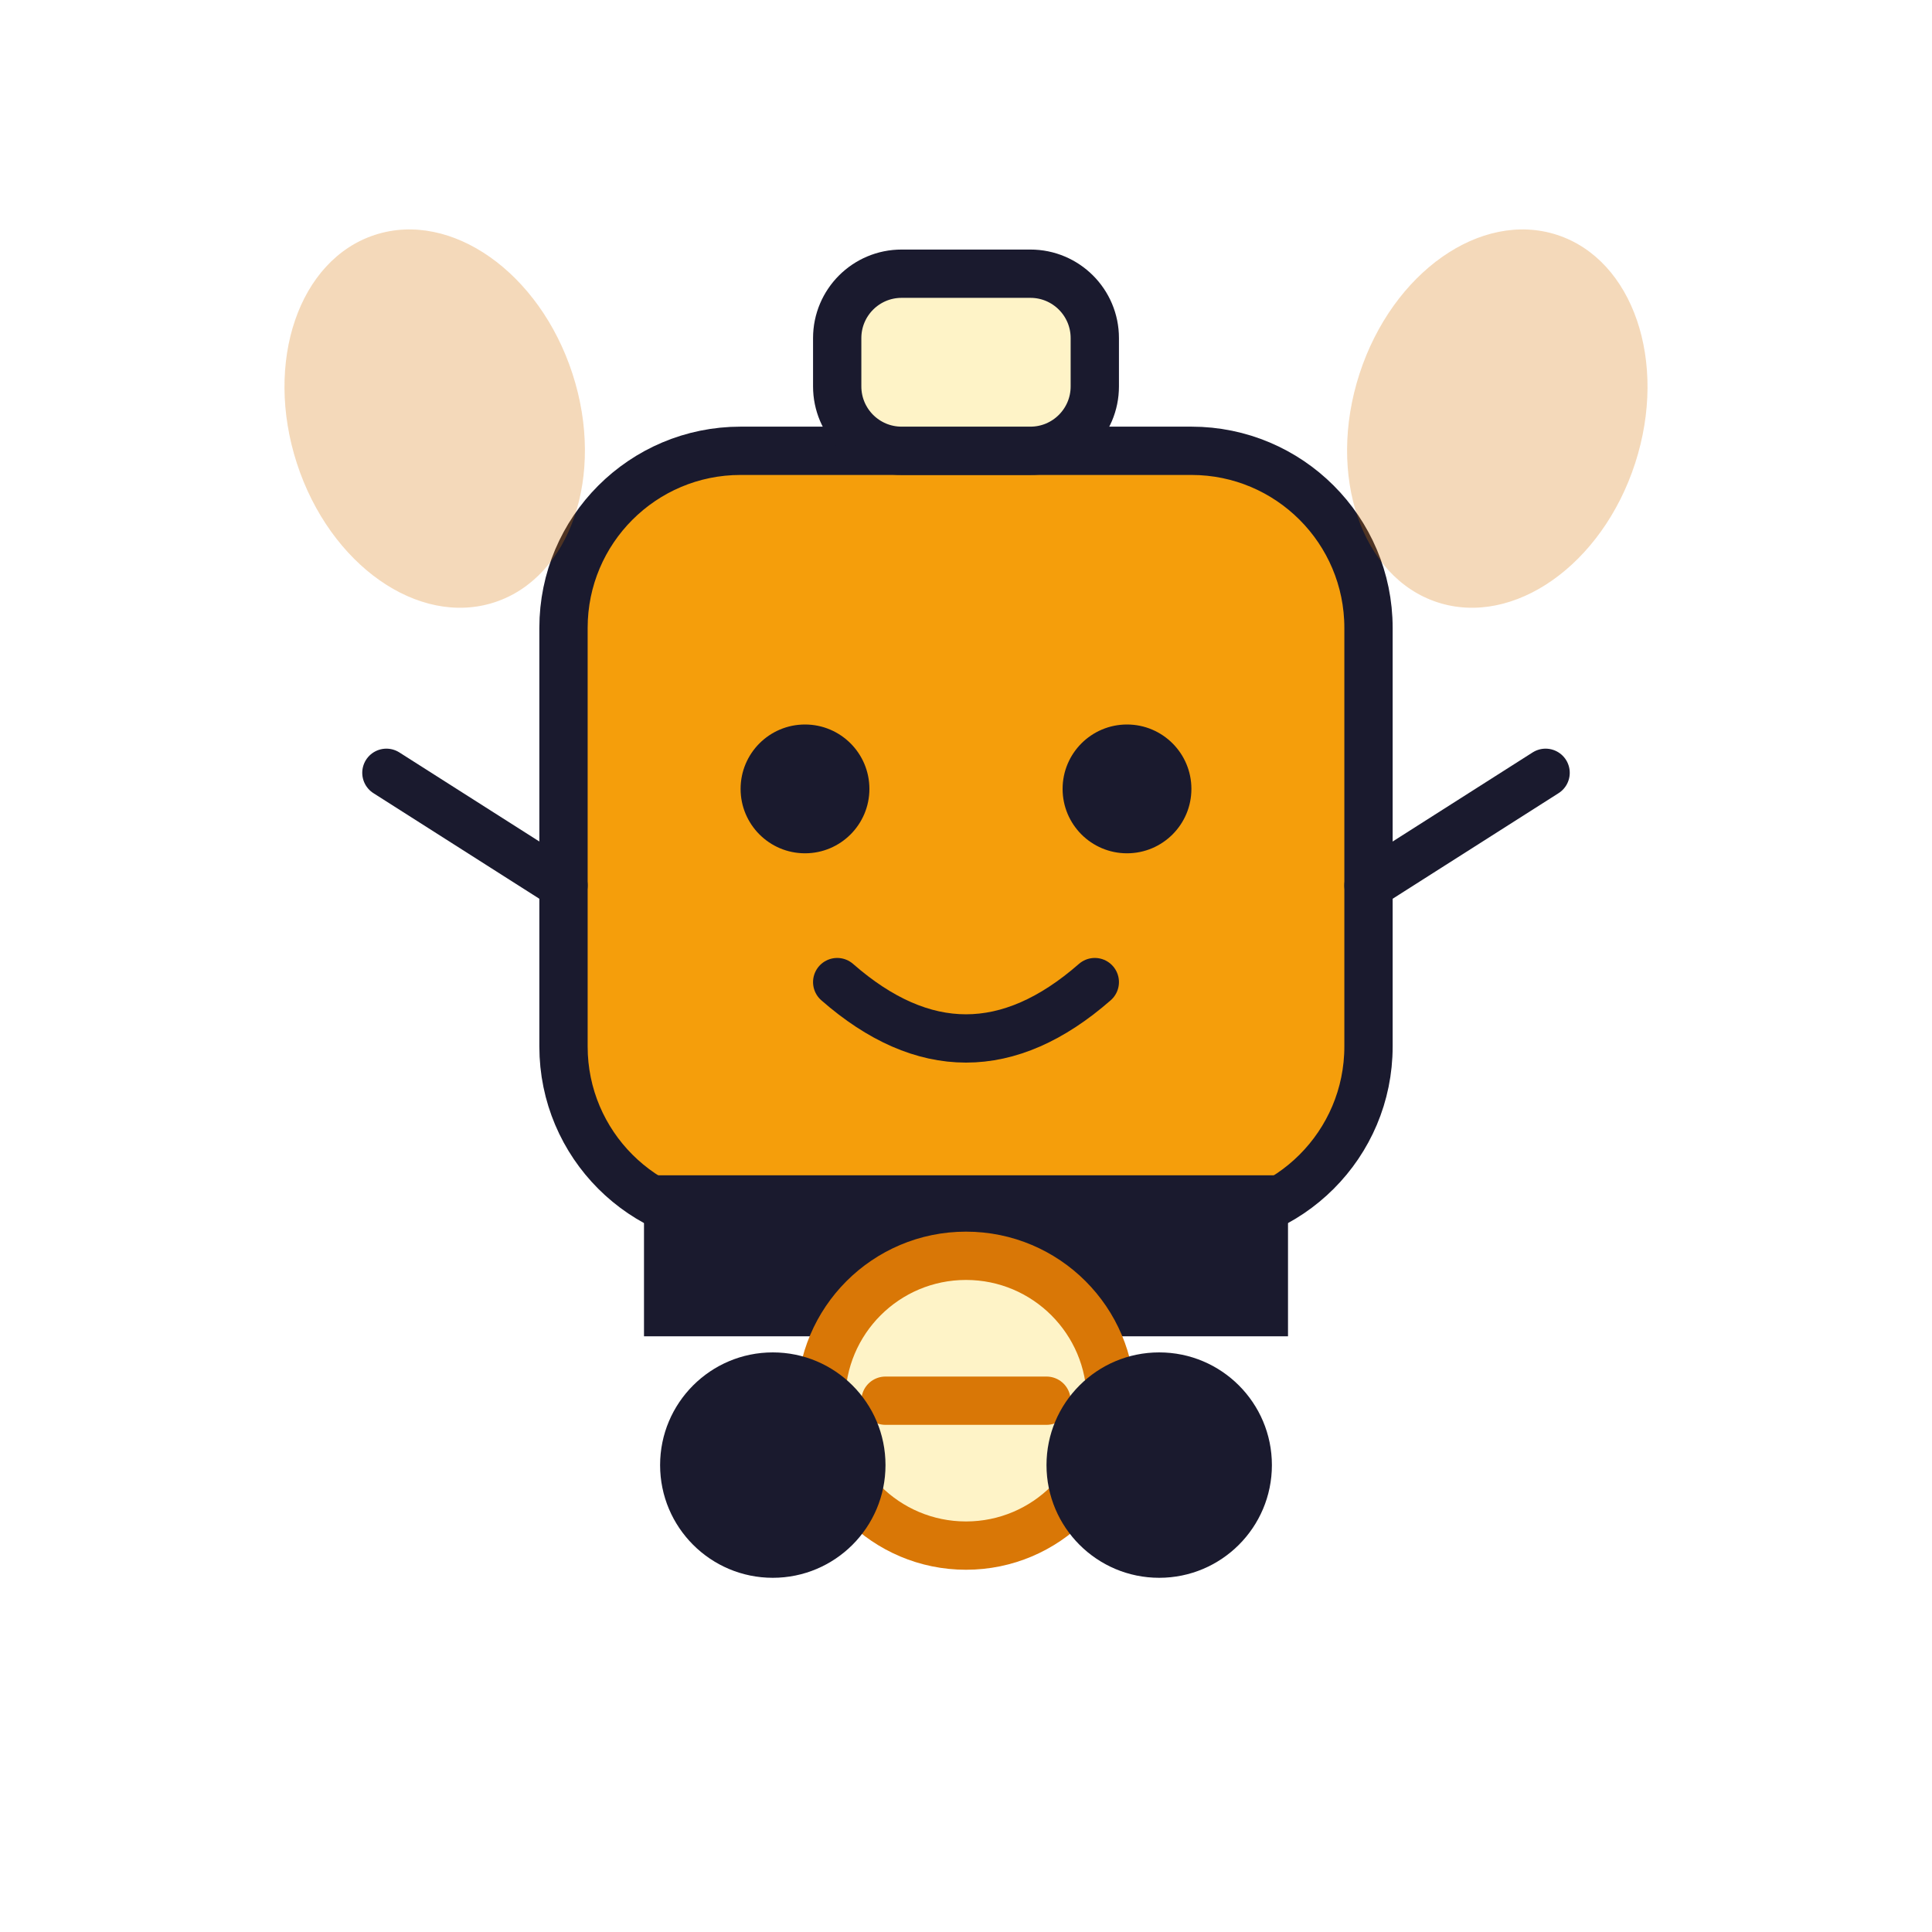
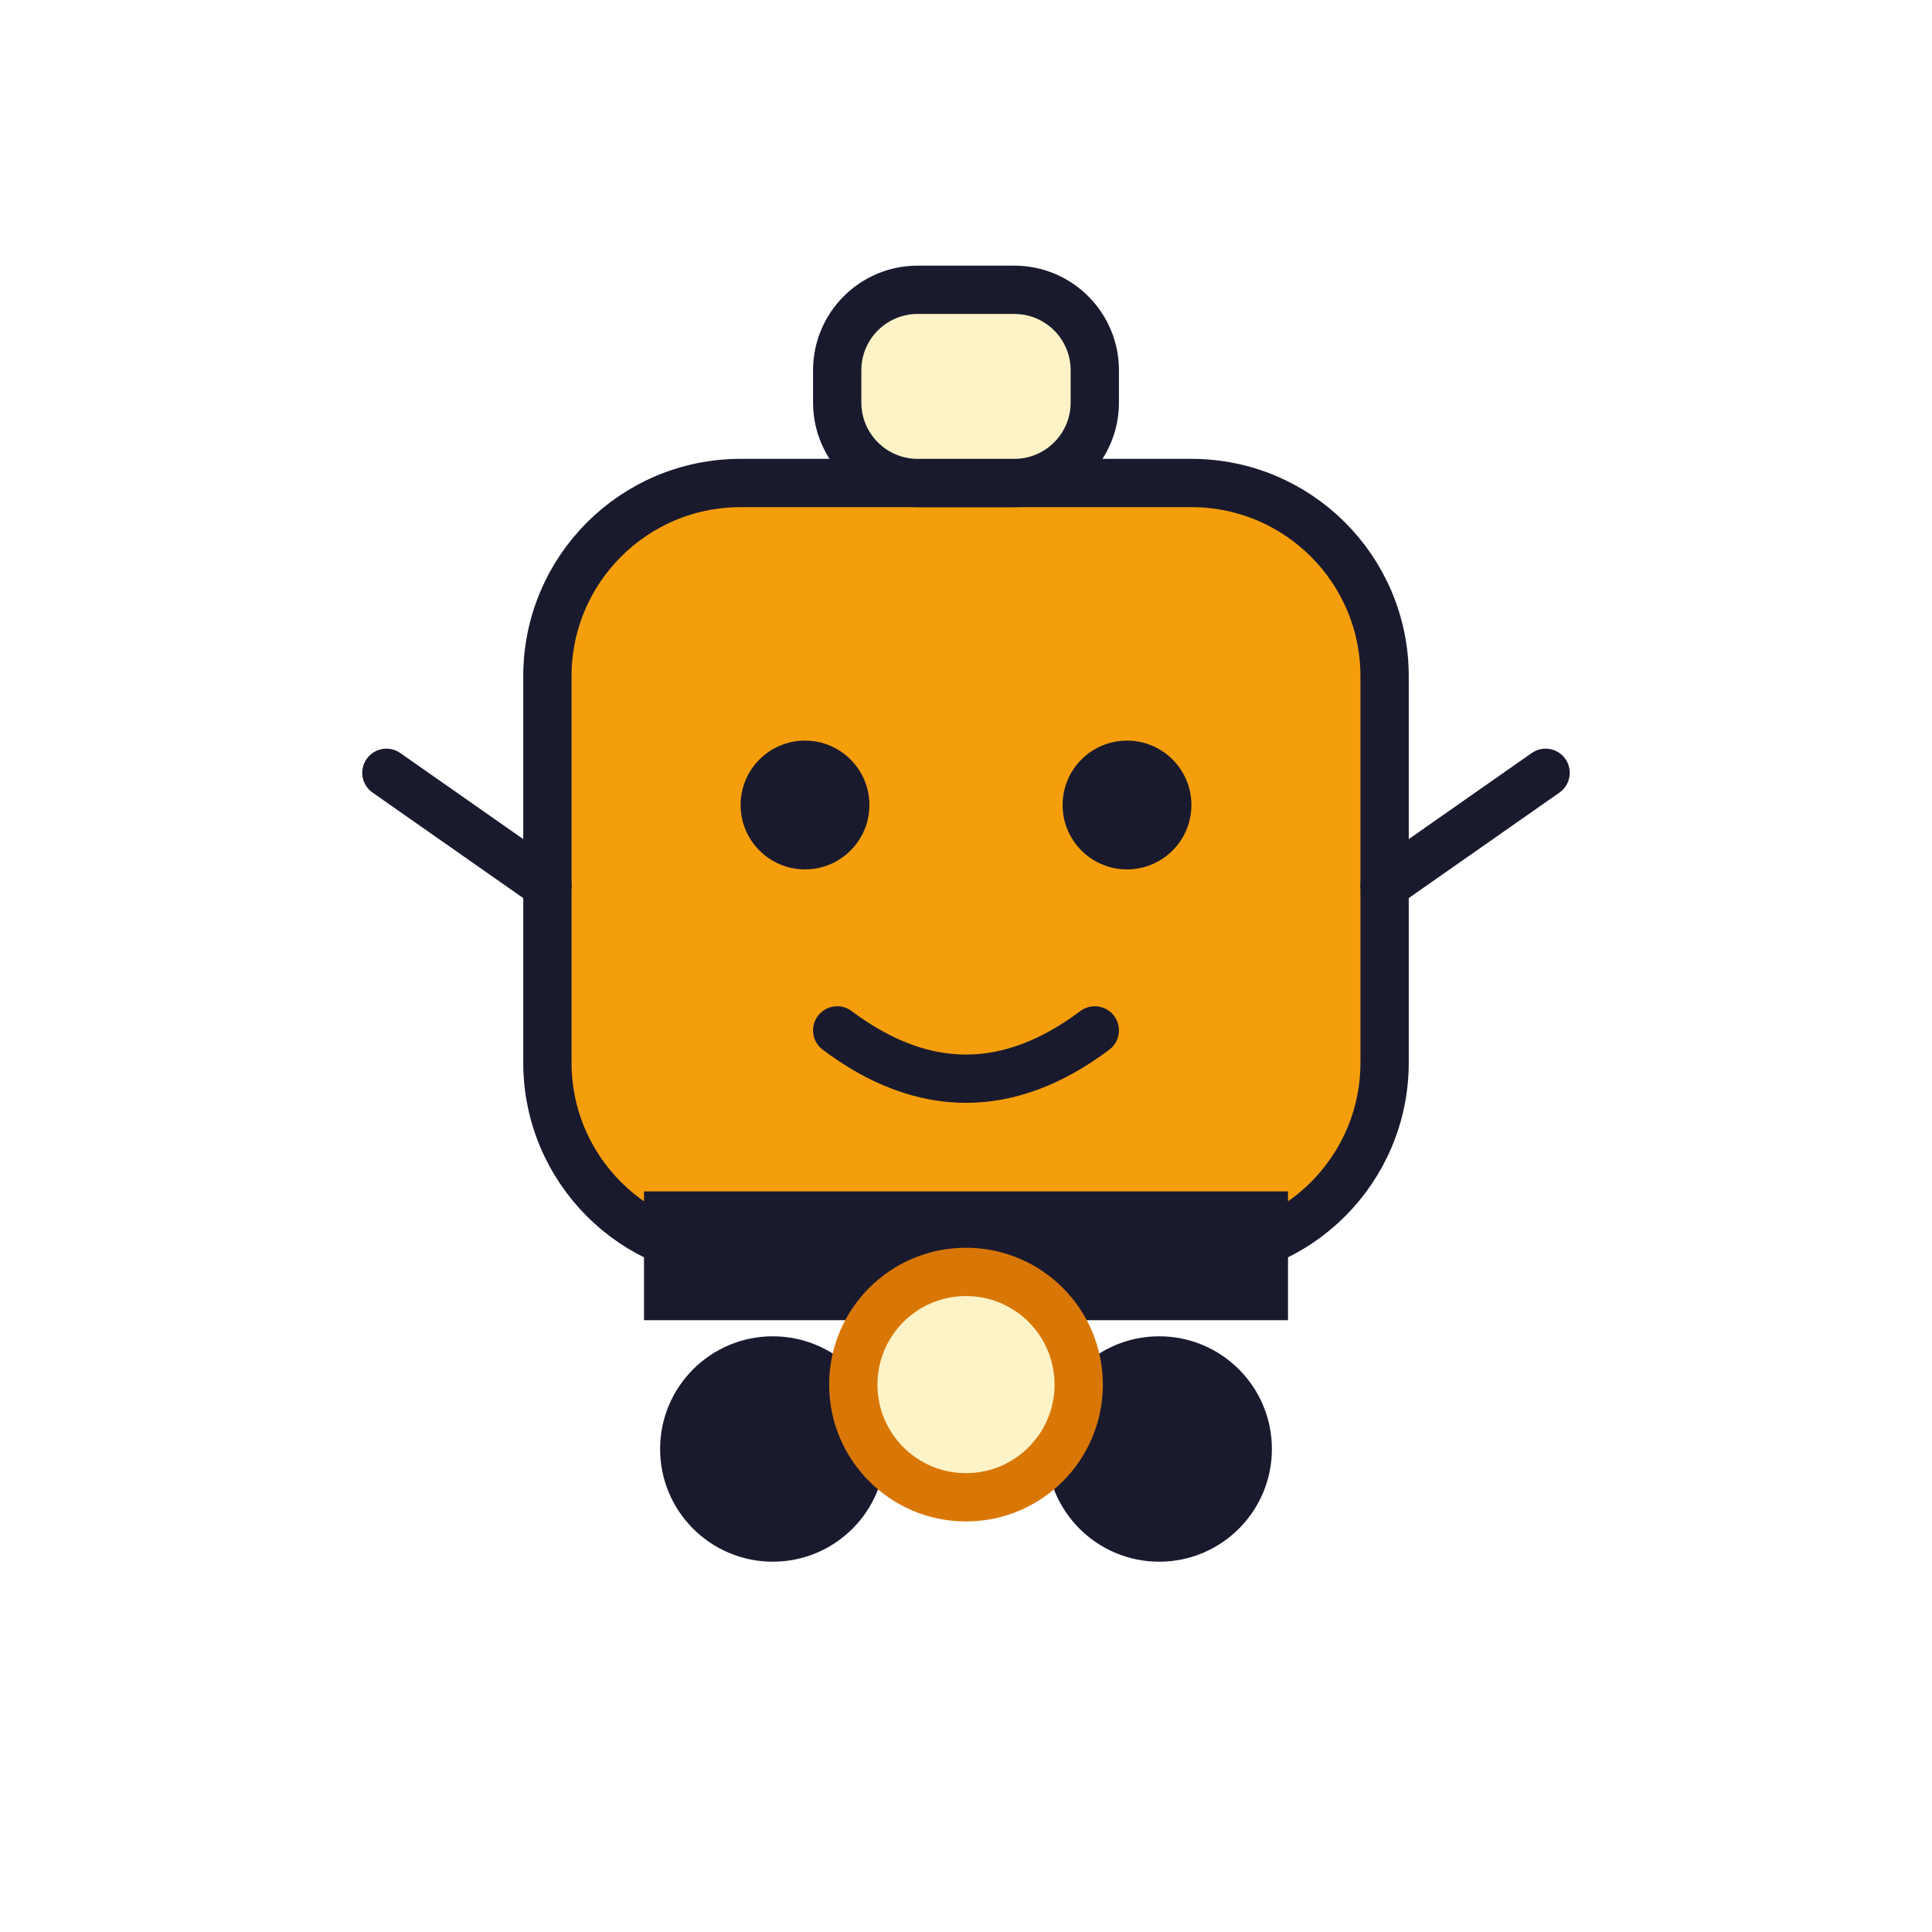
<svg xmlns="http://www.w3.org/2000/svg" viewBox="0 0 120 120" role="img" aria-labelledby="title desc">
-   <rect x="35" y="28" width="50" height="48" rx="11" fill="#f59e0b" stroke="#1a1a2e" stroke-width="3" />
-   <rect x="52" y="17" width="16" height="11" rx="4" fill="#fef3c7" stroke="#1a1a2e" stroke-width="3" />
-   <circle cx="50" cy="49" r="4" fill="#1a1a2e" />
-   <circle cx="70" cy="49" r="4" fill="#1a1a2e" />
-   <path d="M52 61 Q60 68 68 61" fill="none" stroke="#1a1a2e" stroke-width="3" stroke-linecap="round" />
-   <path d="M40 73 H80 V83 H40 Z" fill="#1a1a2e" />
-   <circle cx="60" cy="87" r="9" fill="#fef3c7" stroke="#d97706" stroke-width="3" />
-   <path d="M55 87 H65" stroke="#d97706" stroke-width="3" stroke-linecap="round" />
-   <path d="M35 55 L24 48" stroke="#1a1a2e" stroke-width="3" stroke-linecap="round" />
-   <path d="M85 55 L96 48" stroke="#1a1a2e" stroke-width="3" stroke-linecap="round" />
-   <circle cx="48" cy="91" r="7" fill="#1a1a2e" />
-   <circle cx="72" cy="91" r="7" fill="#1a1a2e" />
-   <ellipse cx="27" cy="26" rx="9" ry="12" fill="#d97706" opacity=".28" transform="rotate(-18 27 26)" />
-   <ellipse cx="93" cy="26" rx="9" ry="12" fill="#d97706" opacity=".28" transform="rotate(18 93 26)" />
+   <rect x="34" y="30" width="52" height="48" rx="12" fill="#f59e0b" stroke="#1a1a2e" stroke-width="3" />
+   <rect x="52" y="18" width="16" height="12" rx="5" fill="#fef3c7" stroke="#1a1a2e" stroke-width="3" />
+   <circle cx="50" cy="50" r="4" fill="#1a1a2e" />
+   <circle cx="70" cy="50" r="4" fill="#1a1a2e" />
+   <path d="M52 64 Q60 70 68 64" fill="none" stroke="#1a1a2e" stroke-width="3" stroke-linecap="round" />
+   <path d="M34 55 L24 48" stroke="#1a1a2e" stroke-width="3" stroke-linecap="round" />
+   <path d="M86 55 L96 48" stroke="#1a1a2e" stroke-width="3" stroke-linecap="round" />
+   <circle cx="48" cy="90" r="7" fill="#1a1a2e" />
+   <circle cx="72" cy="90" r="7" fill="#1a1a2e" />
+   <path d="M40 74 H80 V82 H40 Z" fill="#1a1a2e" />
+   <circle cx="60" cy="86" r="7" fill="#fef3c7" stroke="#d97706" stroke-width="3" />
</svg>
